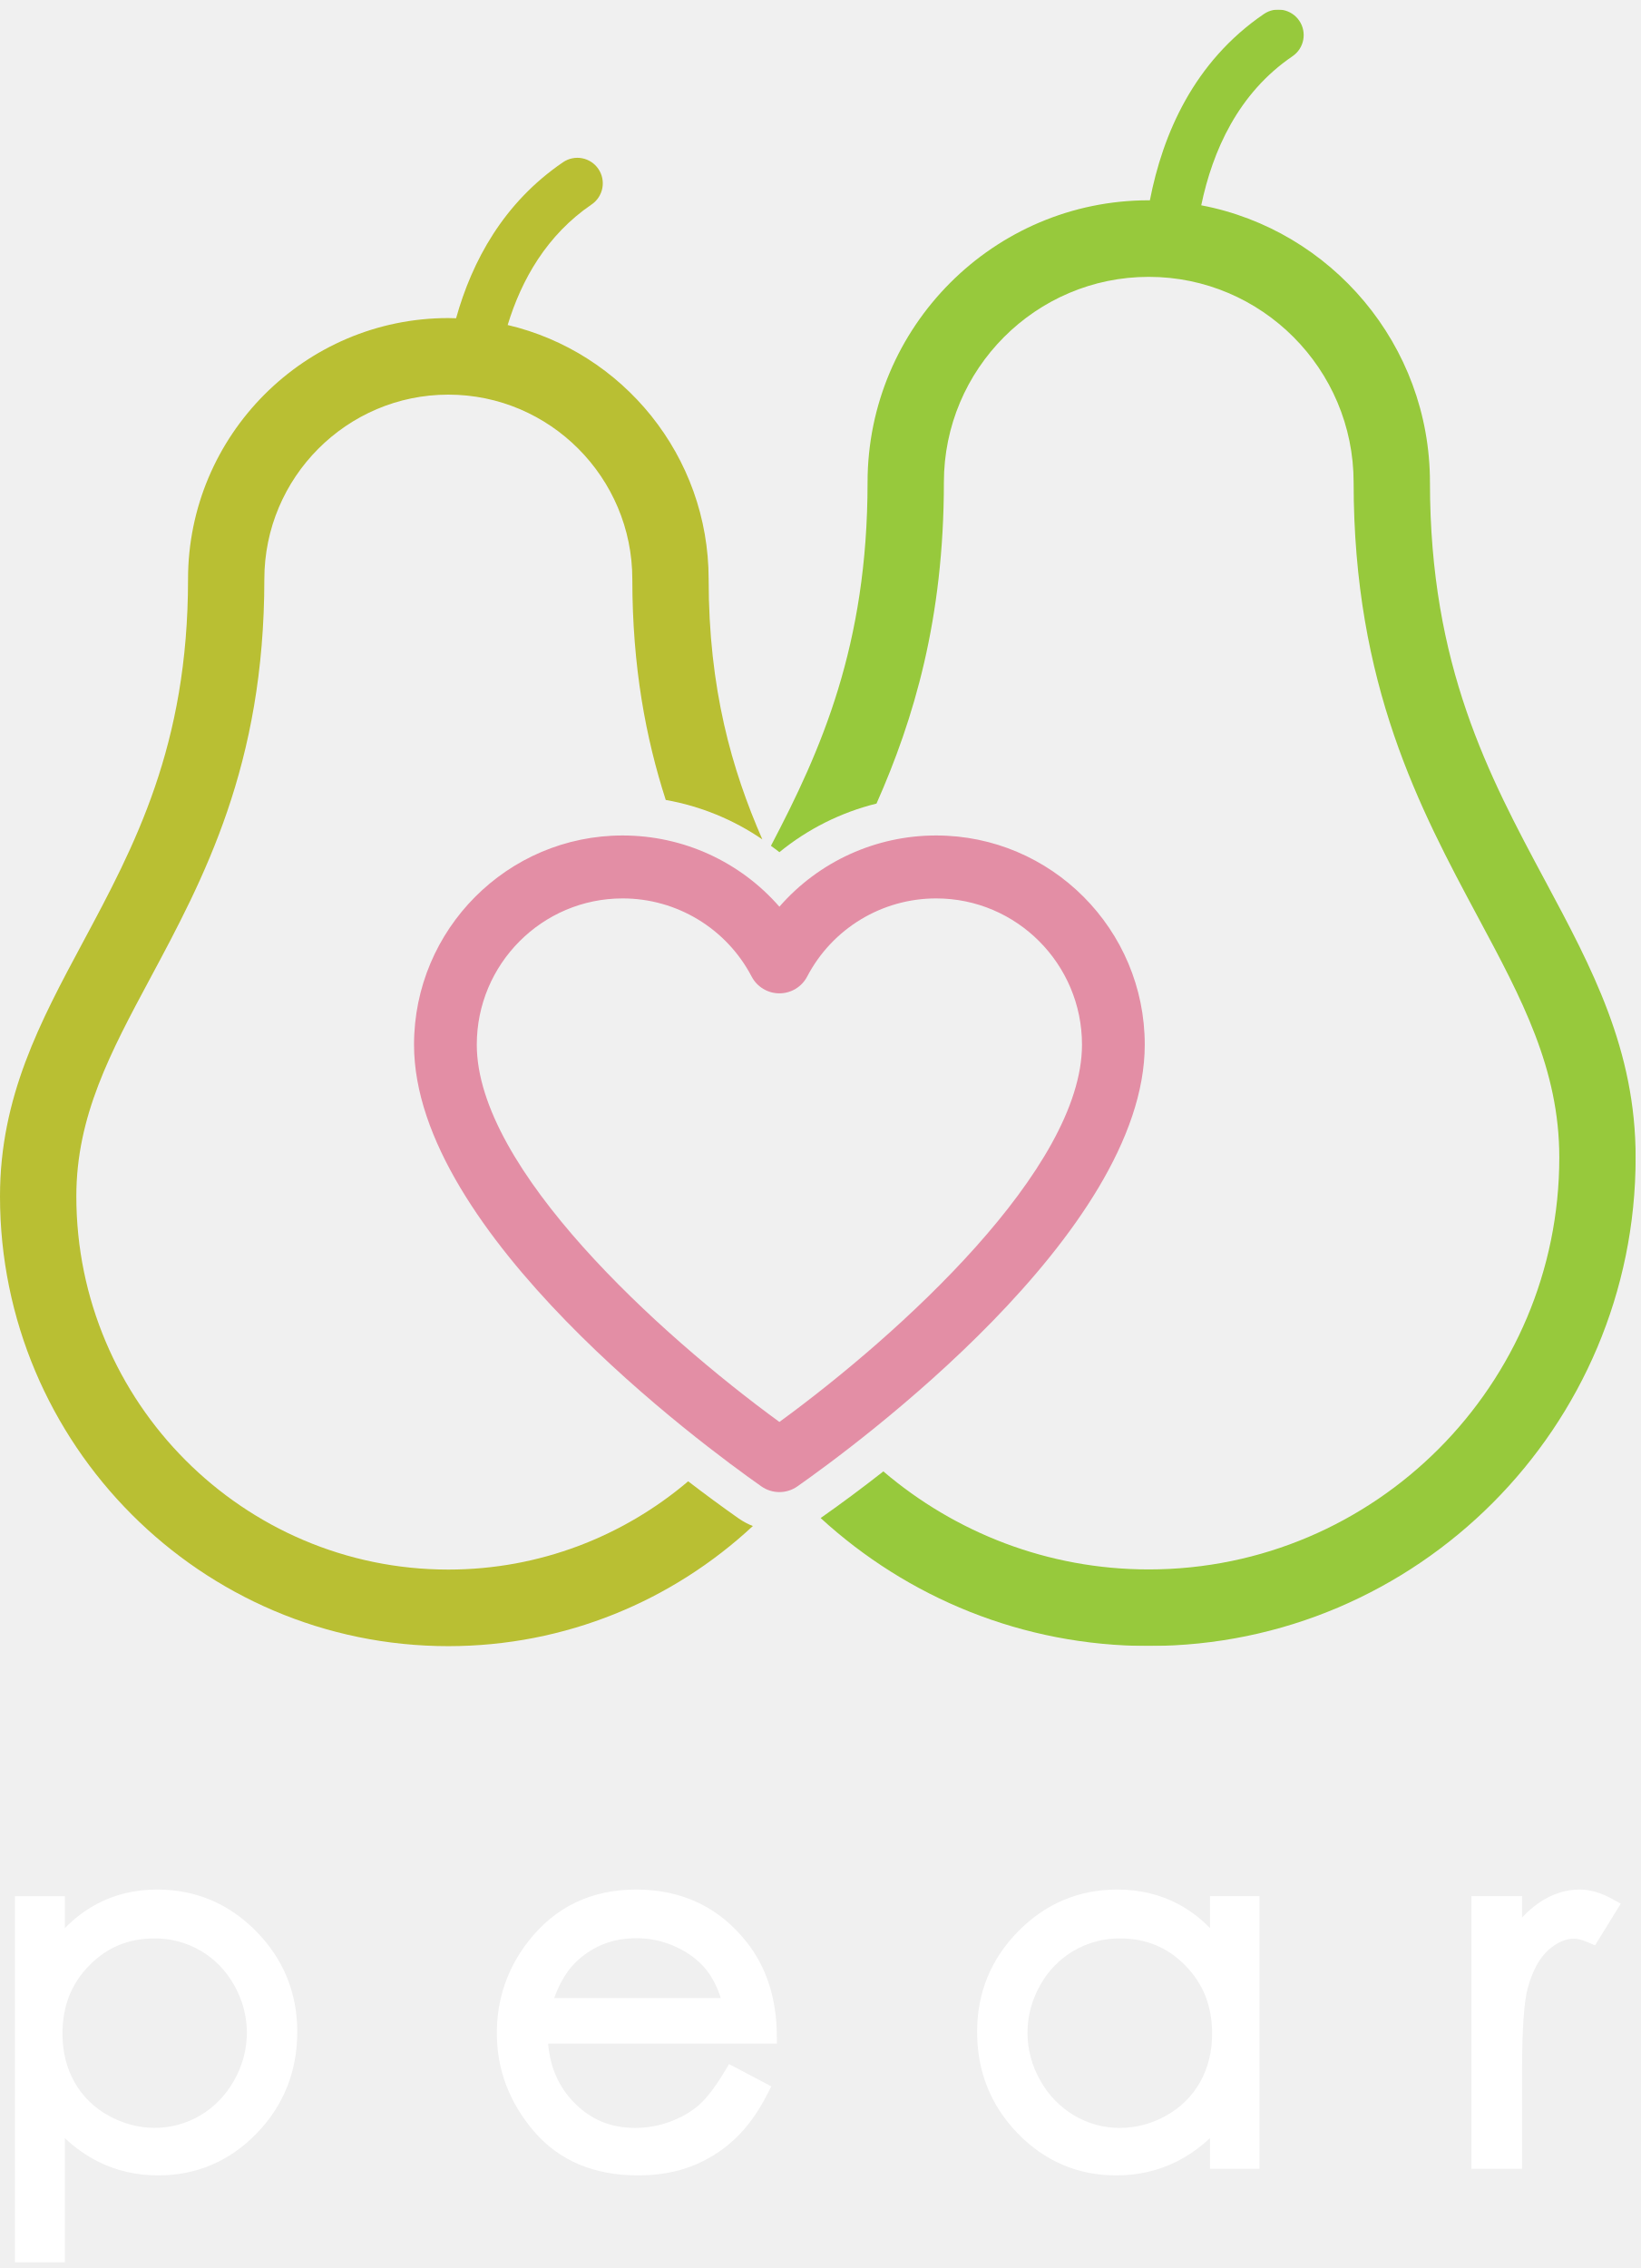
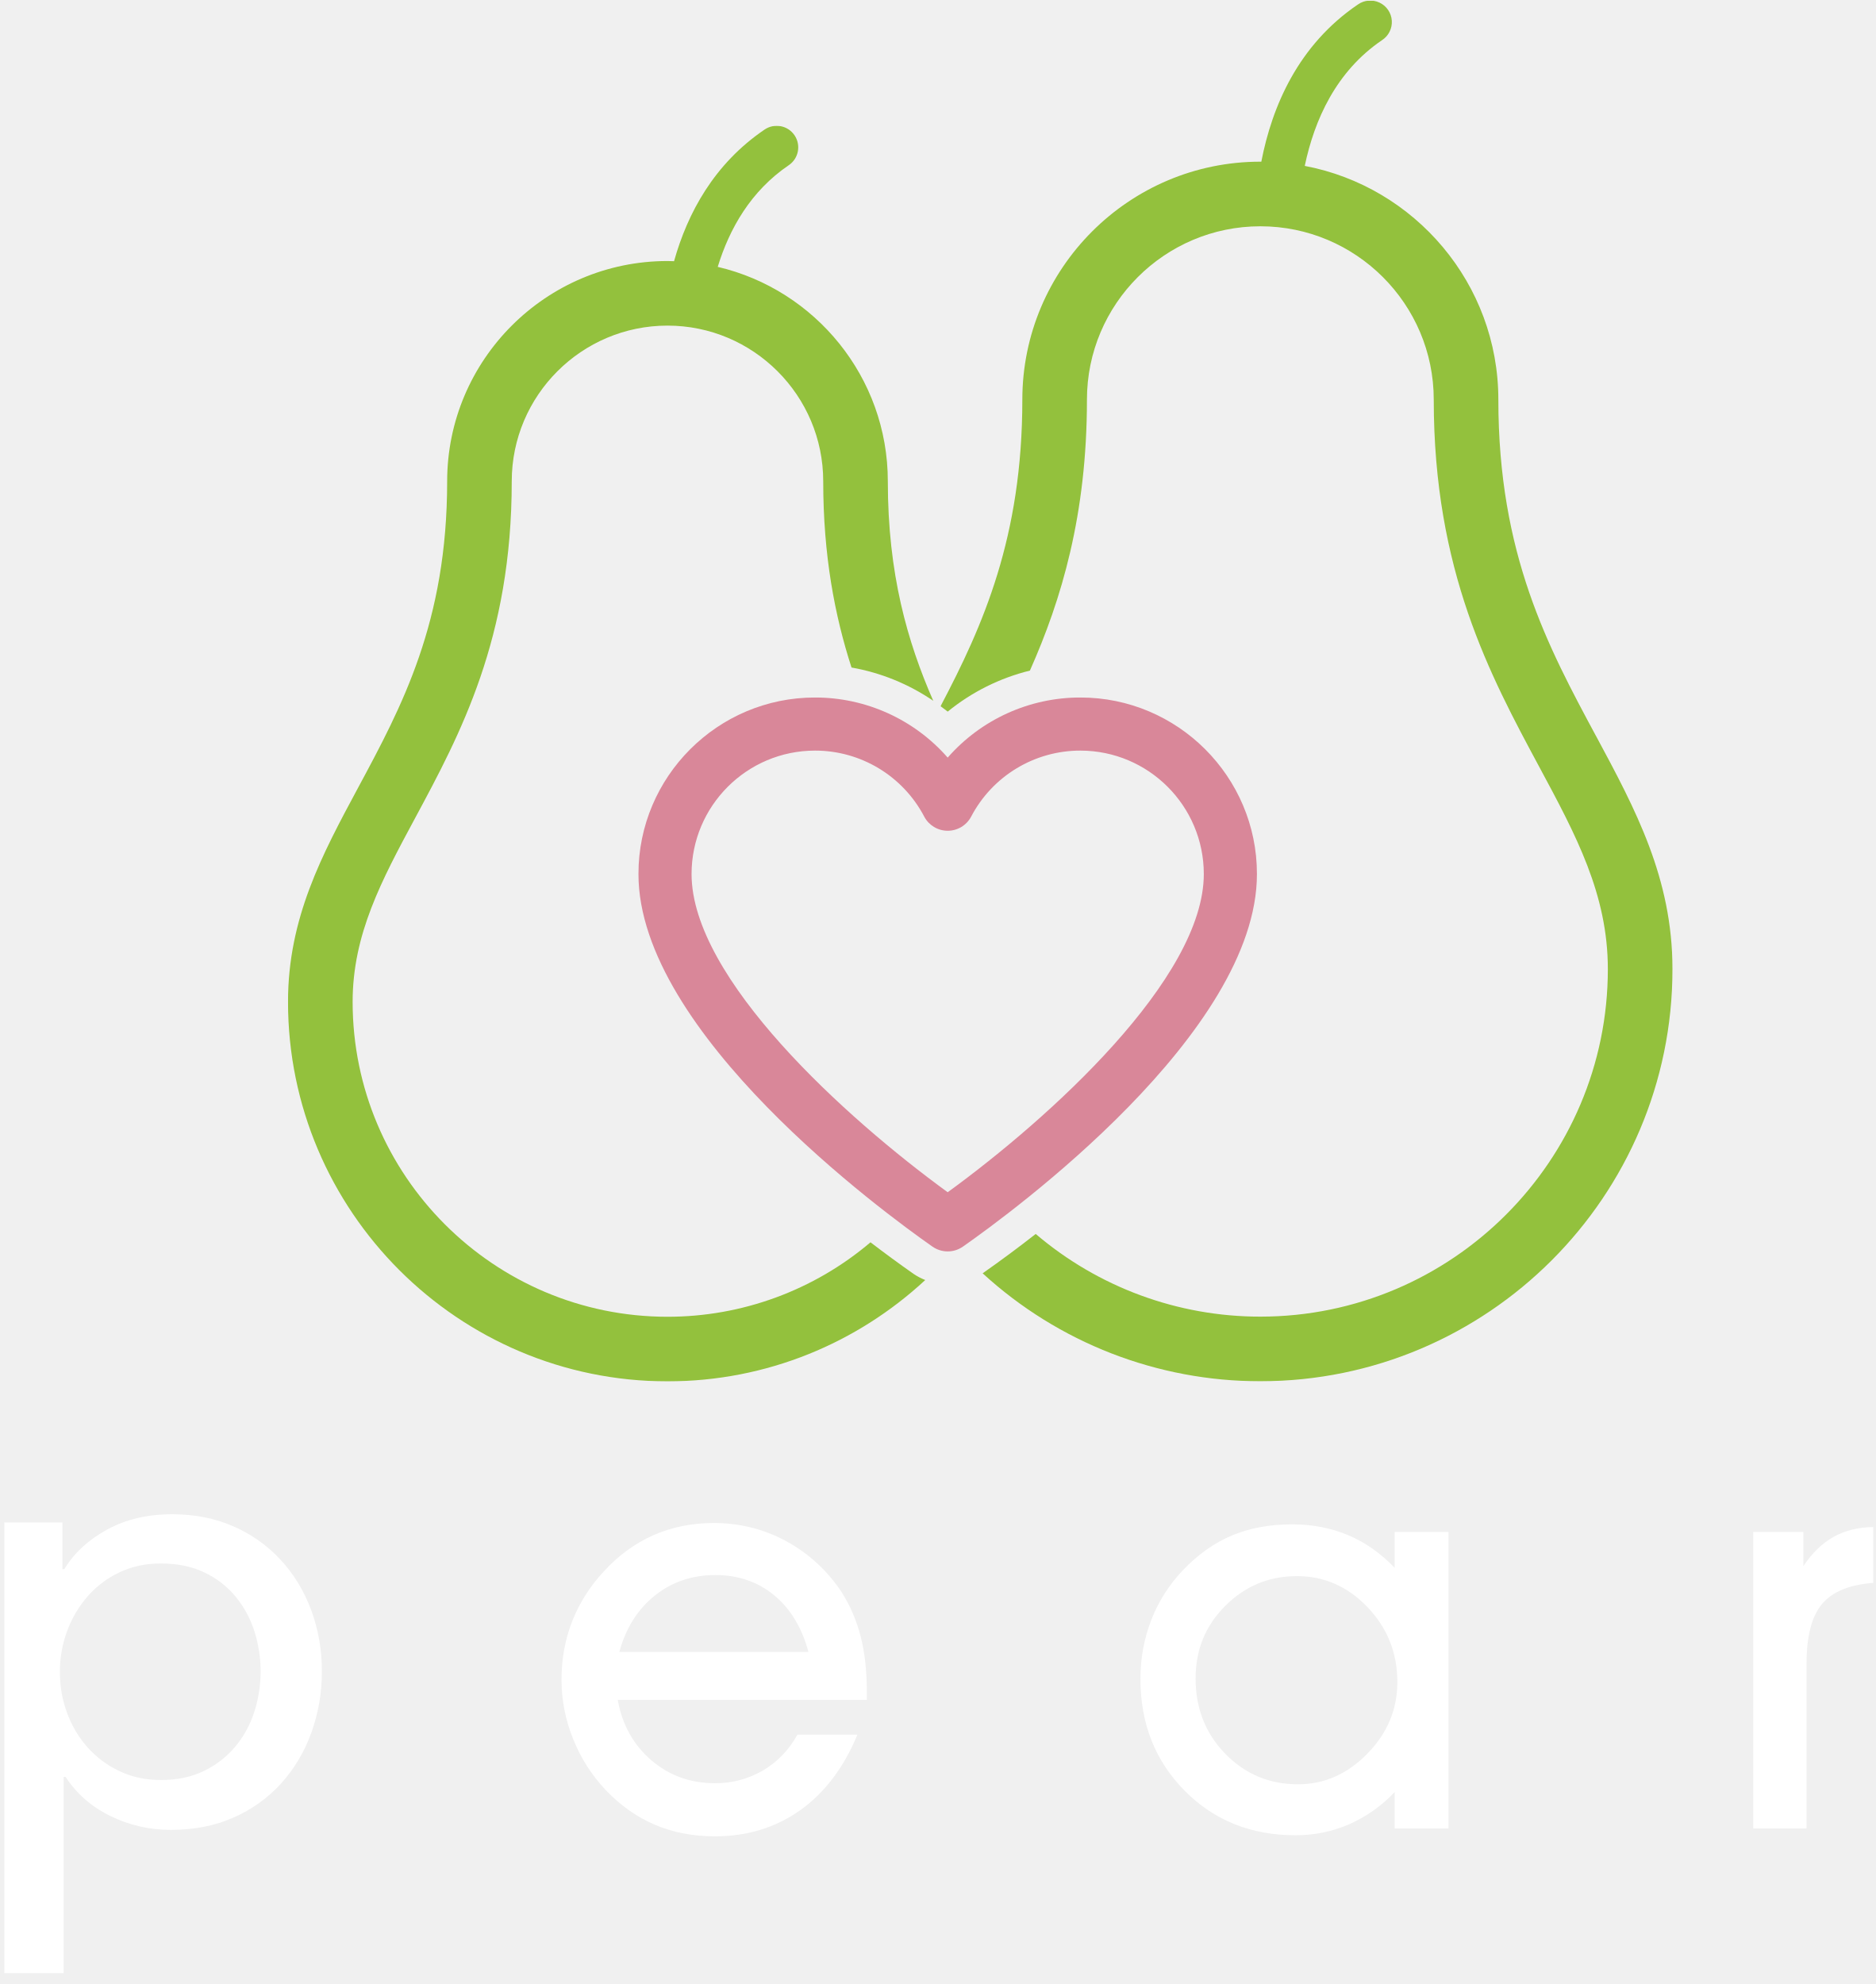
- <svg xmlns="http://www.w3.org/2000/svg" xmlns:xlink="http://www.w3.org/1999/xlink" width="102" height="141" viewBox="0 0 102 141">
+ <svg xmlns="http://www.w3.org/2000/svg" xmlns:xlink="http://www.w3.org/1999/xlink" width="104" height="110" viewBox="0 0 104 110">
  <defs>
-     <path id="a" d="M54.252 102.09V.355H.49V102.09h53.762z" />
+     <path d="M32.484 61.95a17.377 17.377 0 0 1-11.257 4.129c-9.626 0-17.457-7.831-17.457-17.459 0-3.747 1.602-6.727 3.457-10.177 2.515-4.676 5.365-9.976 5.365-18.684 0-4.76 3.874-8.633 8.635-8.633 4.761 0 8.635 3.873 8.635 8.633 0 4.102.637 7.443 1.569 10.324a11.6 11.6 0 0 1 4.532 1.845c-1.432-3.267-2.519-7.038-2.519-12.17 0-5.776-4.033-10.625-9.431-11.889.649-2.119 1.832-4.207 3.94-5.638a1.193 1.193 0 1 0-1.34-1.976c-2.798 1.898-4.271 4.625-5.022 7.3-.12-.004-.242-.01-.364-.01-6.736 0-12.216 5.48-12.216 12.214 0 7.806-2.51 12.474-4.938 16.988C2.075 40.462.187 43.971.187 48.62c0 11.601 9.439 21.04 21.04 21.04 5.514 0 10.537-2.135 14.292-5.618a3.286 3.286 0 0 1-.651-.343 70.18 70.18 0 0 1-2.384-1.748z" id="a" />
+     <path d="M36.525 40.821c-2.665-4.956-5.422-10.081-5.422-18.664 0-6.432-4.63-11.802-10.734-12.959.534-2.547 1.732-5.24 4.285-6.972A1.194 1.194 0 1 0 23.314.25c-3.296 2.237-4.753 5.62-5.354 8.716l-.054-.002c-7.276 0-13.196 5.919-13.196 13.193 0 7.629-2.179 12.525-4.535 17 .132.099.269.192.397.297A11.612 11.612 0 0 1 5.13 37.18c1.755-3.947 3.162-8.644 3.162-15.023 0-5.3 4.314-9.611 9.615-9.611 5.302 0 9.614 4.311 9.614 9.61 0 9.485 3.11 15.263 5.85 20.362 2.042 3.795 3.803 7.072 3.803 11.215 0 10.623-8.643 19.266-19.267 19.266a19.177 19.177 0 0 1-12.455-4.584 70.078 70.078 0 0 1-2.943 2.182 22.76 22.76 0 0 0 15.398 5.984c12.6 0 22.85-10.25 22.85-22.848 0-5.045-2.056-8.866-4.23-12.912z" id="c" />
+     <path d="M9.835 2.99a6.85 6.85 0 0 0-6.841 6.842c0 5.798 8.557 13.538 14.201 17.644C22.84 23.37 31.396 15.63 31.396 9.832a6.849 6.849 0 0 0-6.841-6.842 6.831 6.831 0 0 0-6.057 3.657 1.471 1.471 0 0 1-2.605 0A6.832 6.832 0 0 0 9.835 2.99zm7.36 27.767c-.295 0-.59-.09-.844-.266C13.629 28.587.049 18.641.049 9.832c0-5.397 4.39-9.786 9.786-9.786a9.765 9.765 0 0 1 7.36 3.332 9.765 9.765 0 0 1 7.36-3.332c5.396 0 9.787 4.39 9.787 9.786 0 8.808-13.58 18.755-16.303 20.659a1.472 1.472 0 0 1-.844.266z" id="e" />
  </defs>
  <g fill="none" fill-rule="evenodd">
-     <path d="M14.562 129.327c-.523.933-1.232 1.668-2.108 2.185-1.772 1.047-3.914 1.023-5.728.002a5.38 5.38 0 0 1-2.104-2.085c-.49-.877-.738-1.883-.738-2.99 0-1.71.541-3.095 1.655-4.236 1.112-1.138 2.444-1.692 4.07-1.692a5.61 5.61 0 0 1 2.87.767c.87.507 1.573 1.233 2.09 2.155.518.925.78 1.916.78 2.947a5.98 5.98 0 0 1-.787 2.947m-4.784-11.855c-1.37 0-2.633.3-3.752.894a8.144 8.144 0 0 0-1.997 1.51v-1.994H.927v22.763H4.03v-7.722a8.772 8.772 0 0 0 2.096 1.476c1.126.56 2.375.844 3.711.844 2.377 0 4.436-.877 6.116-2.607 1.678-1.726 2.529-3.853 2.529-6.322 0-2.423-.859-4.523-2.553-6.245-1.696-1.723-3.765-2.597-6.15-2.597m24.675 6.746c.371-1.02.865-1.81 1.473-2.353 1.026-.92 2.22-1.368 3.652-1.368a5.8 5.8 0 0 1 2.471.549c.776.361 1.406.842 1.871 1.425.362.455.662 1.04.896 1.747H34.454zm13.844 2.295c-.02-2.282-.647-4.219-1.862-5.756-1.711-2.18-4.028-3.285-6.886-3.285-2.782 0-5.035 1.081-6.696 3.213-1.303 1.665-1.964 3.589-1.964 5.717 0 2.262.779 4.317 2.314 6.108 1.555 1.813 3.73 2.733 6.463 2.733 1.225 0 2.343-.19 3.323-.568a8.337 8.337 0 0 0 2.66-1.66c.78-.721 1.476-1.676 2.066-2.838l.238-.47-2.627-1.385-.258.433c-.59.984-1.138 1.699-1.627 2.126-.484.42-1.083.764-1.78 1.022a6.26 6.26 0 0 1-2.17.388c-1.535 0-2.787-.525-3.828-1.606-.937-.973-1.458-2.165-1.585-3.633h14.224l-.005-.539zm26.326 2.917a5.417 5.417 0 0 1-2.1 2.085 5.852 5.852 0 0 1-2.91.777 5.513 5.513 0 0 1-2.834-.78 5.756 5.756 0 0 1-2.109-2.185 5.977 5.977 0 0 1-.789-2.947c0-1.03.263-2.021.782-2.946a5.625 5.625 0 0 1 2.093-2.156 5.628 5.628 0 0 1 2.872-.767c1.63 0 2.963.553 4.075 1.692 1.116 1.141 1.658 2.528 1.658 4.235 0 1.107-.249 2.113-.738 2.991zm.607-9.56a7.995 7.995 0 0 0-1.992-1.505c-1.125-.592-2.396-.893-3.776-.893-2.389 0-4.46.874-6.157 2.597-1.696 1.722-2.556 3.823-2.556 6.245 0 2.47.853 4.597 2.532 6.323 1.682 1.73 3.742 2.606 6.121 2.606 1.337 0 2.59-.284 3.722-.844a8.79 8.79 0 0 0 2.106-1.477v1.912h3.074v-16.953H75.23v1.988zm25.051-1.79c-.718-.403-1.413-.608-2.065-.608-.85 0-1.672.258-2.446.766-.39.257-.771.582-1.14.974v-1.331h-3.146v16.953h3.145v-5.907c0-2.693.121-4.492.359-5.345.3-1.072.73-1.863 1.28-2.35.536-.475 1.062-.706 1.613-.706.15 0 .42.04.866.234l.422.182 1.597-2.589-.485-.272z" fill="#FFF" />
-     <path d="M42.787 92.091c-4.03 3.42-9.234 5.488-14.913 5.488-12.753 0-23.128-10.41-23.128-23.207 0-4.98 2.123-8.942 4.58-13.527 3.333-6.216 7.109-13.261 7.109-24.836 0-6.326 5.132-11.475 11.44-11.475 6.307 0 11.439 5.149 11.439 11.475 0 5.453.843 9.893 2.078 13.723a15.37 15.37 0 0 1 6.005 2.452c-1.898-4.342-3.338-9.355-3.338-16.175 0-7.678-5.343-14.124-12.495-15.804.86-2.816 2.428-5.592 5.221-7.495a1.59 1.59 0 0 0 .42-2.204 1.578 1.578 0 0 0-2.196-.422c-3.706 2.523-5.658 6.147-6.652 9.702-.16-.005-.321-.012-.483-.012-8.924 0-16.183 7.283-16.183 16.235 0 10.376-3.327 16.58-6.543 22.581C2.5 63.528 0 68.193 0 74.372c0 15.421 12.505 27.968 27.874 27.968 7.305 0 13.96-2.839 18.934-7.468a4.314 4.314 0 0 1-.862-.457 92.763 92.763 0 0 1-3.16-2.324" fill="#B9BF33" />
-     <g transform="translate(47.442 .24)">
+     <g transform="translate(15.782 6.927)">
      <mask id="b" fill="#fff">
        <use xlink:href="#a" />
      </mask>
-       <path d="M48.648 54.557c-3.532-6.588-7.184-13.4-7.184-24.809 0-8.55-6.135-15.687-14.22-17.225.707-3.386 2.294-6.966 5.676-9.268a1.59 1.59 0 0 0 .42-2.205 1.58 1.58 0 0 0-2.197-.422C26.78 3.602 24.85 8.1 24.051 12.214l-.07-.002c-9.641 0-17.483 7.867-17.483 17.536 0 10.14-2.886 16.648-6.008 22.596.175.132.356.256.527.395a15.372 15.372 0 0 1 6.037-3.022c2.324-5.246 4.189-11.49 4.189-19.969 0-7.045 5.715-12.776 12.738-12.776 7.024 0 12.737 5.731 12.737 12.776 0 12.607 4.118 20.286 7.75 27.064 2.705 5.045 5.038 9.402 5.038 14.908 0 14.12-11.45 25.61-25.525 25.61-6.287 0-12.047-2.298-16.501-6.094a91.78 91.78 0 0 1-3.899 2.9c5.386 4.938 12.548 7.954 20.4 7.954 16.691 0 30.271-13.625 30.271-30.37 0-6.706-2.723-11.785-5.604-17.163" fill="#97C93C" mask="url(#b)" />
+       <path fill="#93C13D" mask="url(#b)" d="M.181 69.67h35.805V.041H.181z" />
    </g>
-     <path d="M38.708 55.854c-5 0-9.064 4.079-9.064 9.094 0 7.707 11.336 17.996 18.814 23.454 7.479-5.459 18.814-15.747 18.814-23.454 0-5.015-4.065-9.094-9.064-9.094a9.047 9.047 0 0 0-8.024 4.86 1.95 1.95 0 0 1-3.451 0 9.05 9.05 0 0 0-8.025-4.86m9.75 36.908a1.95 1.95 0 0 1-1.118-.353c-3.607-2.532-21.598-15.75-21.598-27.46 0-7.174 5.817-13.008 12.966-13.008 3.792 0 7.32 1.644 9.75 4.428a12.917 12.917 0 0 1 9.75-4.428c7.149 0 12.966 5.834 12.966 13.007 0 11.709-17.991 24.93-21.598 27.46a1.946 1.946 0 0 1-1.118.354" fill="#E38EA5" />
+     <g transform="translate(51.974)">
+       <mask id="d" fill="#fff">
+         <use xlink:href="#c" />
+       </mask>
+       <path fill="#93C13D" mask="url(#d)" d="M.173 76.597h40.602V.042H.173z" />
+     </g>
+     <g transform="translate(35.35 38.626)">
+       <mask id="f" fill="#fff">
+         <use xlink:href="#e" />
+       </mask>
+       <path fill="#D98799" mask="url(#f)" d="M.03 30.766h34.315V.034H.029z" />
+     </g>
+     <path d="M3.53 109.4H.24V84.41h3.22V87h.105c.537-.887 1.324-1.616 2.363-2.188 1.038-.571 2.245-.857 3.622-.857 1.237 0 2.362.222 3.377.665a7.78 7.78 0 0 1 2.626 1.855c.735.793 1.3 1.72 1.697 2.782a9.67 9.67 0 0 1 .595 3.413 9.815 9.815 0 0 1-.595 3.43 8.456 8.456 0 0 1-1.68 2.8 7.758 7.758 0 0 1-2.625 1.872c-1.027.456-2.182.683-3.465.683a7.55 7.55 0 0 1-3.36-.77c-1.05-.513-1.878-1.237-2.485-2.17H3.53V109.4zm10.92-16.73a7.26 7.26 0 0 0-.35-2.24 5.715 5.715 0 0 0-1.05-1.925 5.028 5.028 0 0 0-1.732-1.33c-.689-.327-1.488-.49-2.398-.49-.84 0-1.604.163-2.292.49a5.392 5.392 0 0 0-1.768 1.33c-.49.56-.87 1.202-1.138 1.925a6.488 6.488 0 0 0-.402 2.275c0 .793.134 1.552.403 2.275.268.723.647 1.36 1.137 1.907A5.51 5.51 0 0 0 6.628 98.2c.688.327 1.452.49 2.292.49.91 0 1.71-.17 2.398-.507a5.22 5.22 0 0 0 1.732-1.348 5.715 5.715 0 0 0 1.05-1.925 7.26 7.26 0 0 0 .35-2.24zm30.375-1.083c-.368-1.355-1.004-2.405-1.909-3.147s-1.99-1.114-3.252-1.114c-1.292 0-2.414.381-3.363 1.144-.95.762-1.603 1.801-1.961 3.117h10.485zm-10.575 2.66c.248 1.376.868 2.49 1.857 3.342.99.852 2.165 1.278 3.528 1.278a5.18 5.18 0 0 0 2.662-.702c.8-.47 1.44-1.132 1.917-1.989h3.326c-.756 1.824-1.812 3.22-3.17 4.186-1.357.967-2.936 1.45-4.735 1.45-1.214 0-2.323-.215-3.327-.643-1.004-.428-1.914-1.071-2.729-1.928a8.88 8.88 0 0 1-1.798-2.818 8.695 8.695 0 0 1-.648-3.281c0-1.157.196-2.238.589-3.245a8.656 8.656 0 0 1 1.738-2.75c.815-.897 1.735-1.572 2.759-2.026 1.024-.453 2.143-.68 3.356-.68 1.442 0 2.781.336 4.02 1.009a8.561 8.561 0 0 1 3.065 2.818c.477.748.83 1.568 1.059 2.459.229.892.343 1.911.343 3.057v.464H34.25zm32.04-1.195c0 1.664.55 3.06 1.649 4.186 1.098 1.126 2.443 1.689 4.034 1.689 1.452 0 2.732-.566 3.84-1.697 1.109-1.13 1.664-2.454 1.664-3.969 0-1.614-.55-2.997-1.648-4.148-1.1-1.152-2.404-1.727-3.916-1.727-1.551 0-2.876.548-3.974 1.645-1.1 1.096-1.648 2.436-1.648 4.021zm11.037 8.326V99.36a7.796 7.796 0 0 1-2.528 1.787 7.391 7.391 0 0 1-2.975.605c-2.466 0-4.514-.824-6.145-2.474-1.63-1.65-2.447-3.715-2.447-6.196 0-1.156.204-2.253.612-3.29a8.306 8.306 0 0 1 1.745-2.735c.825-.867 1.727-1.507 2.707-1.921.98-.413 2.096-.62 3.349-.62 1.124 0 2.158.199 3.102.598.945.398 1.805 1.001 2.58 1.809v-1.989h2.984v16.444h-2.984zm22.838 0h-2.954V84.934h2.776v1.899c.486-.727 1.045-1.268 1.677-1.622.631-.354 1.365-.536 2.2-.546v3.095c-1.322.1-2.27.49-2.842 1.173-.571.683-.857 1.782-.857 3.297v9.148z" fill="#FFF" />
  </g>
</svg>
